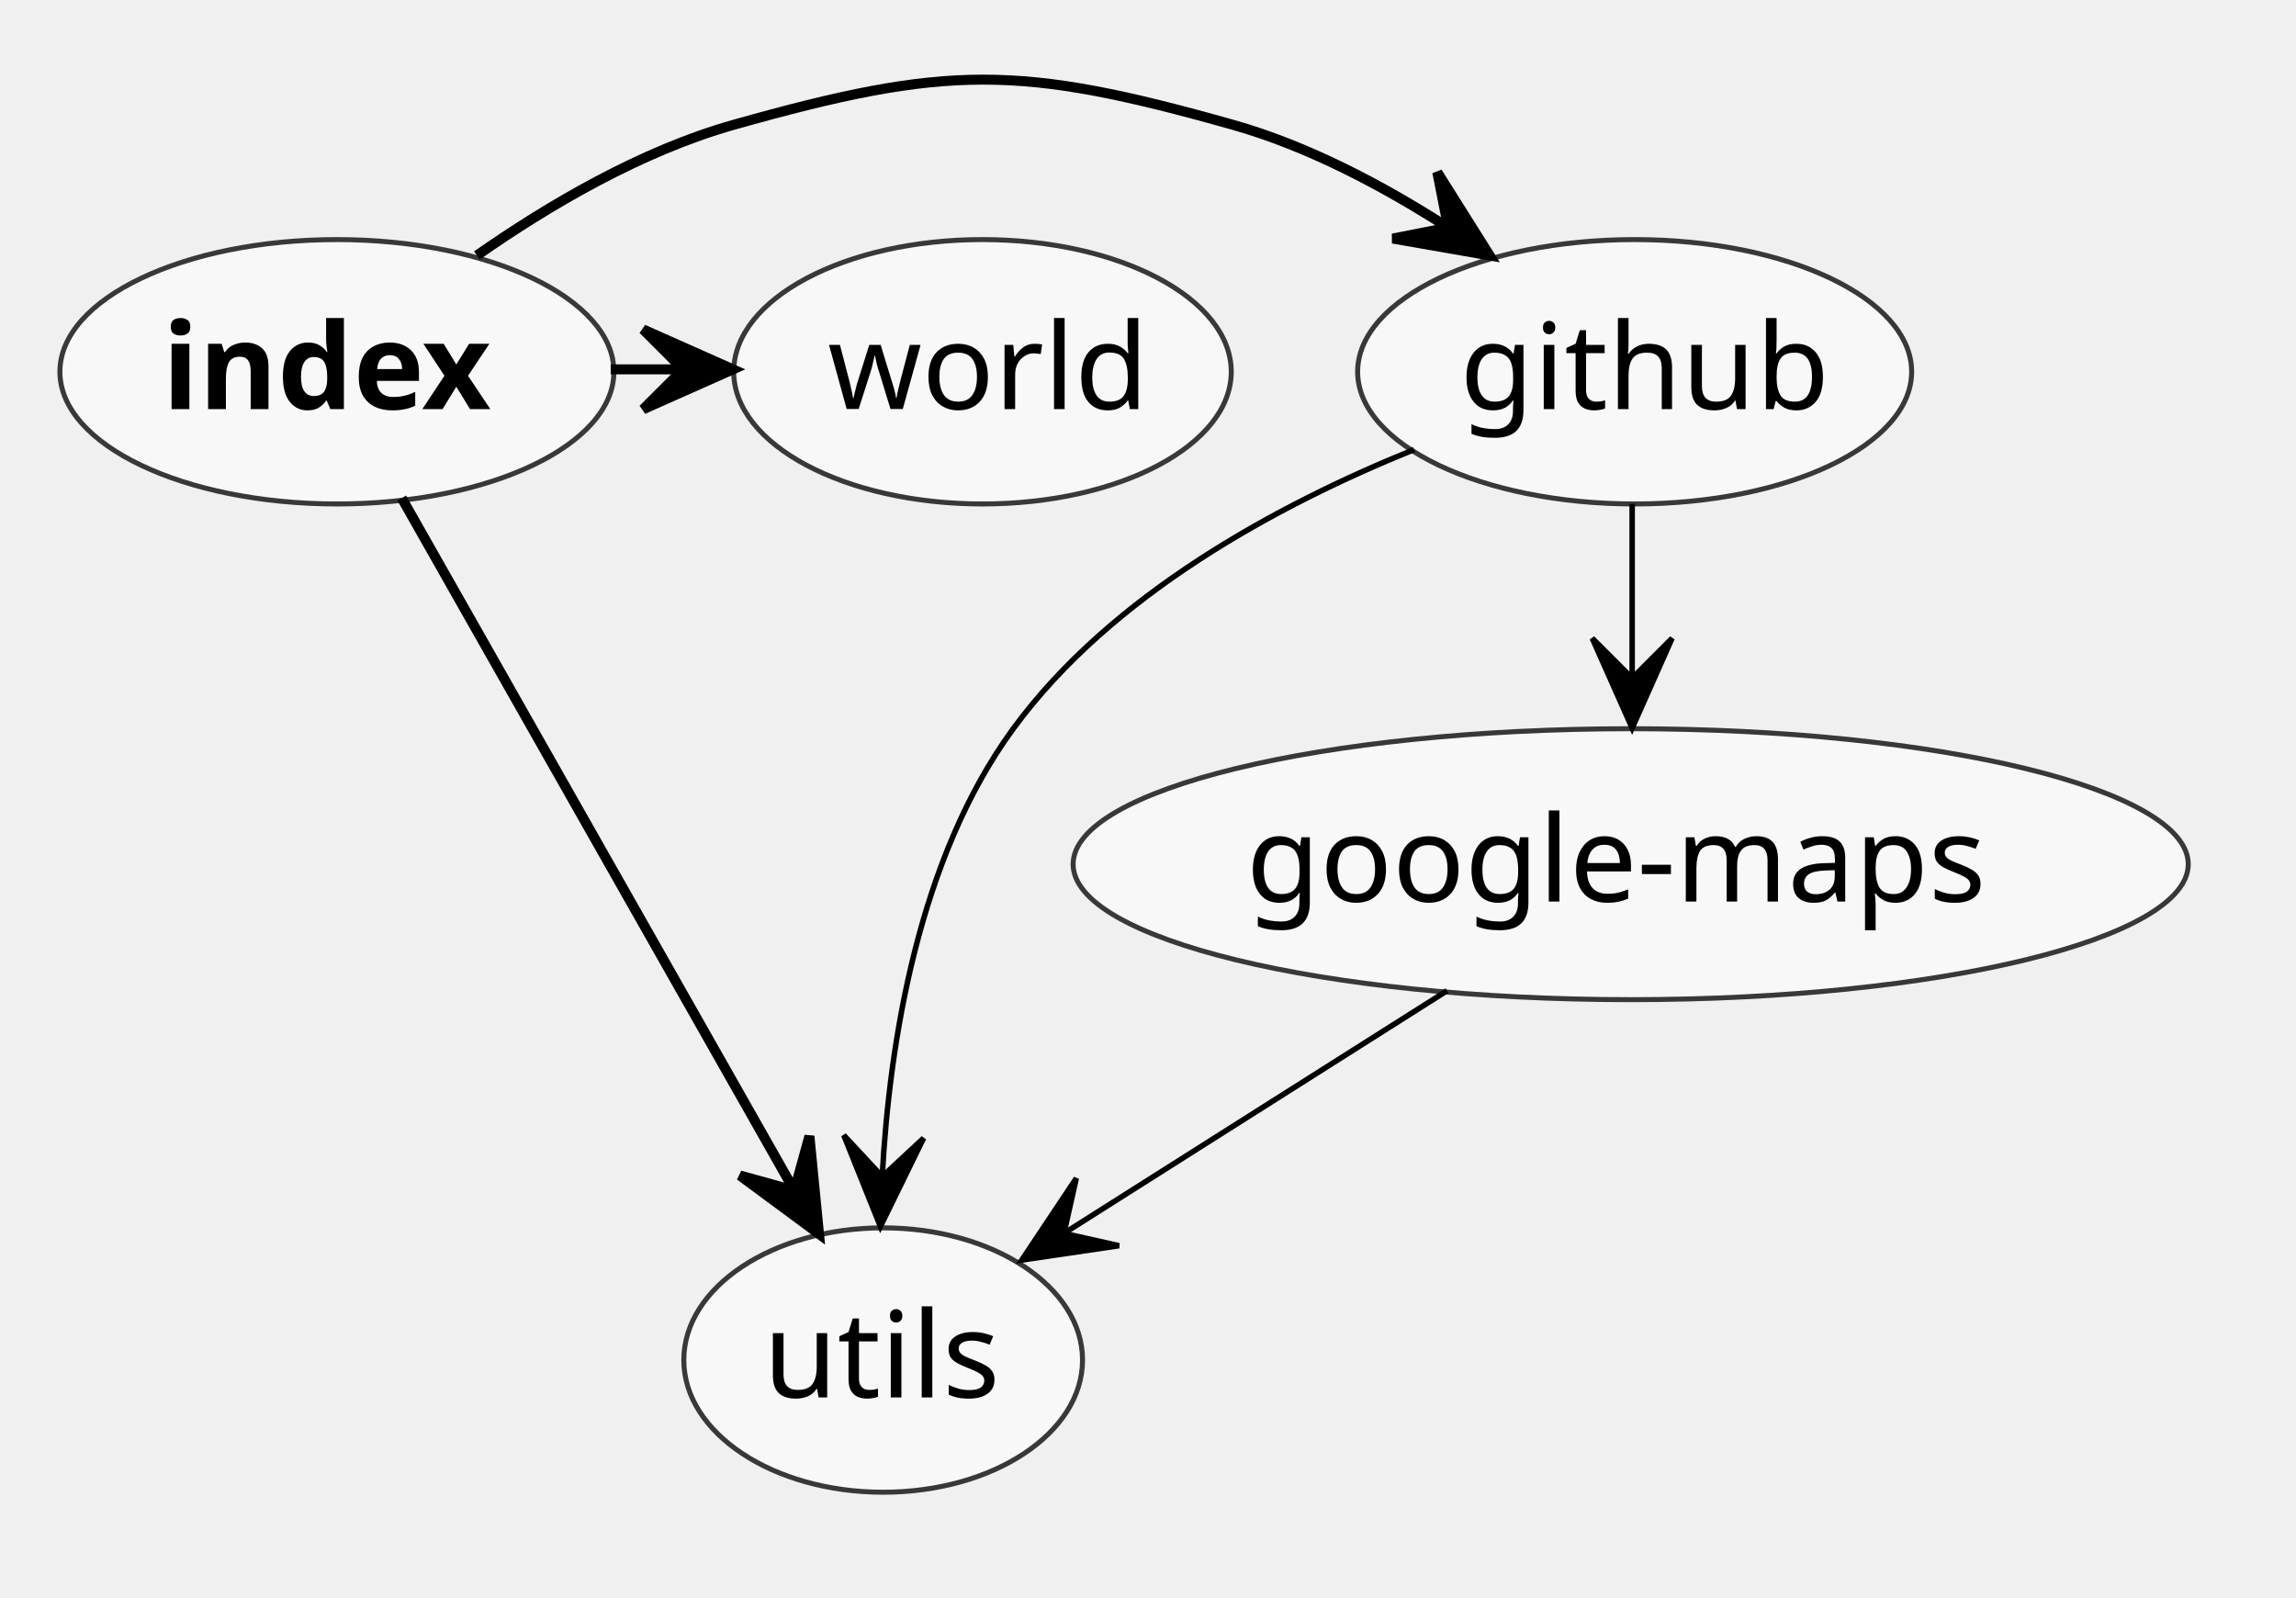
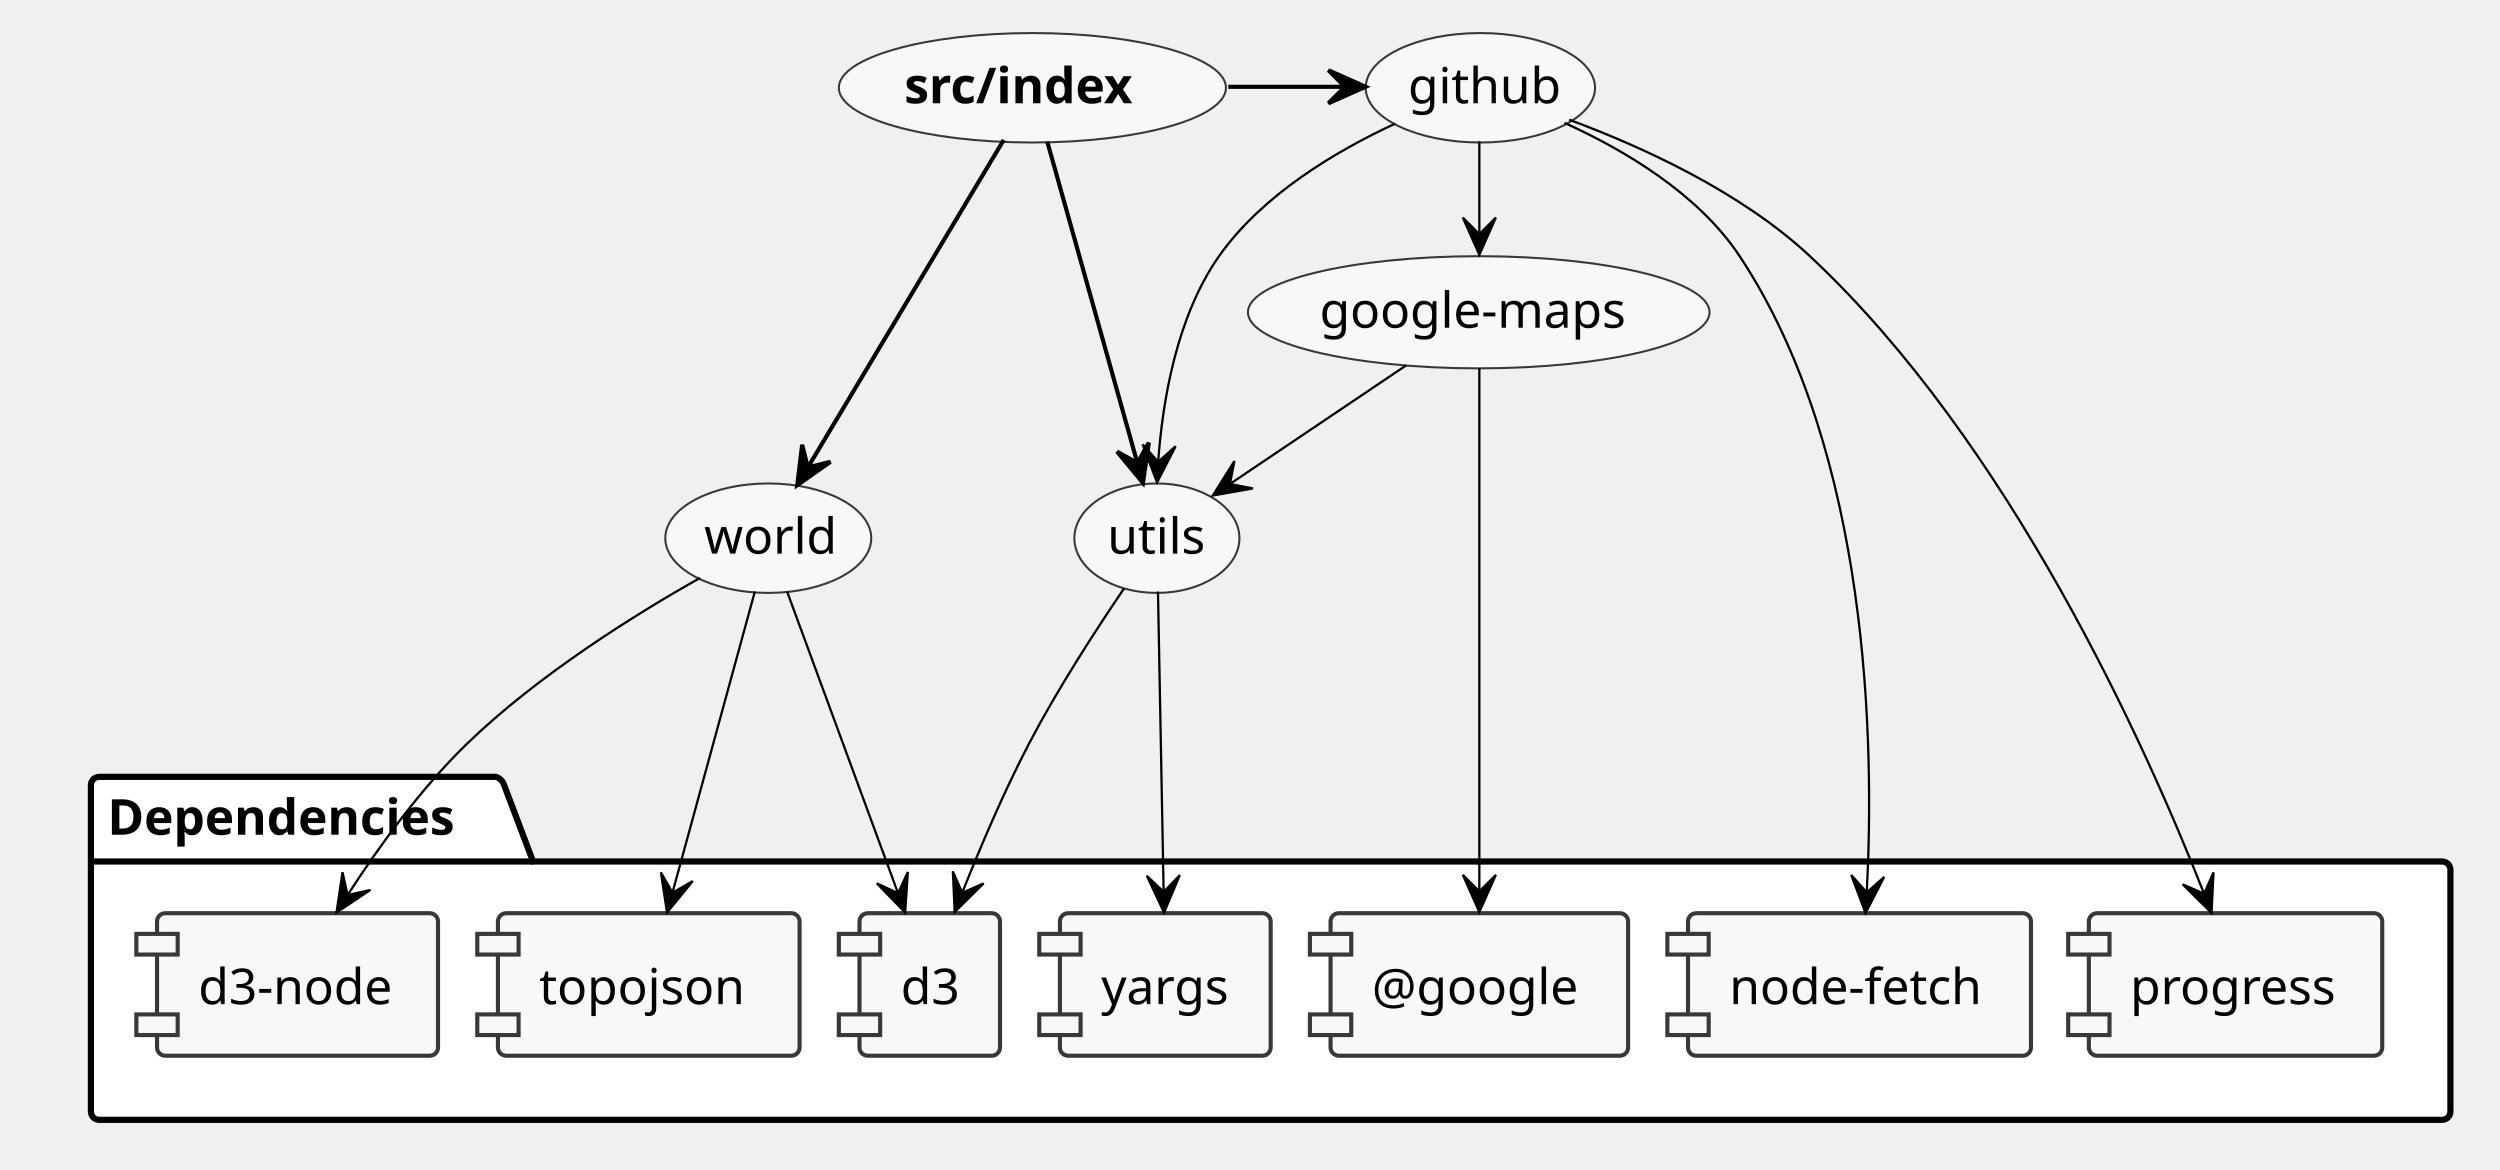
- <svg xmlns="http://www.w3.org/2000/svg" contentScriptType="application/ecmascript" contentStyleType="text/css" height="160px" preserveAspectRatio="none" style="width:230px;height:160px;" version="1.1" viewBox="0 0 230 160" width="230px" zoomAndPan="magnify">
+ <svg xmlns="http://www.w3.org/2000/svg" contentScriptType="application/ecmascript" contentStyleType="text/css" height="283px" preserveAspectRatio="none" style="width:605px;height:283px;" version="1.1" viewBox="0 0 605 283" width="605px" zoomAndPan="magnify">
  <defs />
  <g>
-     <ellipse cx="163.749" cy="37.242" fill="#F8F8F8" rx="27.749" ry="13.242" style="stroke: #383838; stroke-width: 0.5;" />
-     <text fill="#000000" font-family="Tahoma, sans-serif" font-size="12" lengthAdjust="spacingAndGlyphs" textLength="35" x="146.249" y="40.984">github</text>
-     <ellipse cx="163.353" cy="86.571" fill="#F8F8F8" rx="55.853" ry="13.571" style="stroke: #383838; stroke-width: 0.5;" />
-     <text fill="#000000" font-family="Tahoma, sans-serif" font-size="12" lengthAdjust="spacingAndGlyphs" textLength="77" x="124.853" y="90.313">google-maps</text>
-     <ellipse cx="33.749" cy="37.242" fill="#F8F8F8" rx="27.749" ry="13.242" style="stroke: #383838; stroke-width: 0.5;" />
-     <text fill="#000000" font-family="Tahoma, sans-serif" font-size="12" font-weight="bold" lengthAdjust="spacingAndGlyphs" textLength="35" x="16.249" y="40.984">index</text>
-     <ellipse cx="88.471" cy="136.242" fill="#F8F8F8" rx="19.971" ry="13.242" style="stroke: #383838; stroke-width: 0.5;" />
-     <text fill="#000000" font-family="Tahoma, sans-serif" font-size="12" lengthAdjust="spacingAndGlyphs" textLength="24" x="76.471" y="139.984">utils</text>
-     <ellipse cx="98.42" cy="37.242" fill="#F8F8F8" rx="24.92" ry="13.242" style="stroke: #383838; stroke-width: 0.5;" />
-     <text fill="#000000" font-family="Tahoma, sans-serif" font-size="12" lengthAdjust="spacingAndGlyphs" textLength="31" x="82.92" y="40.984">world</text>
-     <path d="M163.5,50.48 C163.5,55.783 163.5,62.063 163.5,67.829 " fill="none" id="github-google-maps" style="stroke: #000000; stroke-width: 0.55;" />
-     <polygon fill="#000000" points="163.5,72.938,167.5,63.938,163.5,67.938,159.5,63.938,163.5,72.938" style="stroke: #000000; stroke-width: 0.55;" />
-     <path d="M141.645,45.041 C128.058,50.537 111.355,59.534 101.5,73 C91.981,86.006 89.101,104.439 88.377,117.823 " fill="none" id="github-utils" style="stroke: #000000; stroke-width: 0.55;" />
-     <polygon fill="#000000" points="88.193,122.862,92.52,114.014,88.376,117.865,84.525,113.721,88.193,122.862" style="stroke: #000000; stroke-width: 0.55;" />
-     <path d="M144.961,99.242 C133.319,106.615 118.369,116.083 106.777,123.424 " fill="none" id="google-maps-utils" style="stroke: #000000; stroke-width: 0.55;" />
-     <polygon fill="#000000" points="102.355,126.225,112.098,124.789,106.579,123.55,107.818,118.031,102.355,126.225" style="stroke: #000000; stroke-width: 0.55;" />
-     <path d="M47.776,25.59 C55.03,20.516 64.251,15.107 73.5,12.5 C94.889,6.47 102.111,6.47 123.5,12.5 C131.015,14.618 138.511,18.587 144.949,22.722 " fill="none" id="&lt;b&gt;index&lt;/b&gt;-github" style="stroke: #000000; stroke-width: 1.0;" />
-     <polygon fill="#000000" points="149.224,25.59,143.979,17.254,145.072,22.804,139.522,23.897,149.224,25.59" style="stroke: #000000; stroke-width: 1.0;" />
-     <path d="M40.244,49.894 C50.081,67.243 68.39,99.533 79.408,118.965 " fill="none" id="&lt;b&gt;index&lt;/b&gt;-utils" style="stroke: #000000; stroke-width: 1.0;" />
-     <polygon fill="#000000" points="82.043,123.612,81.083,113.809,79.576,119.262,74.124,117.755,82.043,123.612" style="stroke: #000000; stroke-width: 1.0;" />
-     <path d="M61.176,37 C63.472,37 65.768,37 68.065,37 " fill="none" id="&lt;b&gt;index&lt;/b&gt;-world" style="stroke: #000000; stroke-width: 1.0;" />
-     <polygon fill="#000000" points="73.423,37,64.423,33,68.423,37,64.423,41,73.423,37" style="stroke: #000000; stroke-width: 1.0;" />
+     <path d="M24,188 L120,188 A3,3 0 0 1 122,190 L129,208.484 L591,208.484 A2,2 0 0 1 593,210.484 L593,269 A2,2 0 0 1 591,271 L24,271 A2,2 0 0 1 22,269 L22,190 A2,2 0 0 1 24,188 " fill="#FFFFFF" style="stroke: #000000; stroke-width: 1.5;" />
+     <line style="stroke: #000000; stroke-width: 1.5;" x1="22" x2="129" y1="208.484" y2="208.484" />
+     <text fill="#000000" font-family="Tahoma, sans-serif" font-size="12" font-weight="bold" lengthAdjust="spacingAndGlyphs" textLength="94" x="26" y="202.006">Dependencies</text>
+     <rect fill="#F8F8F8" height="34.484" rx="2" ry="2" style="stroke: #383838; stroke-width: 1.0;" width="72" x="322" y="221" />
+     <rect fill="#F8F8F8" height="5" style="stroke: #383838; stroke-width: 1.0;" width="10" x="317" y="226" />
+     <rect fill="#F8F8F8" height="5" style="stroke: #383838; stroke-width: 1.0;" width="10" x="317" y="245.484" />
+     <text fill="#000000" font-family="Tahoma, sans-serif" font-size="12" lengthAdjust="spacingAndGlyphs" textLength="52" x="332" y="243.006">@google</text>
+     <rect fill="#F8F8F8" height="34.484" rx="2" ry="2" style="stroke: #383838; stroke-width: 1.0;" width="34" x="208" y="221" />
+     <rect fill="#F8F8F8" height="5" style="stroke: #383838; stroke-width: 1.0;" width="10" x="203" y="226" />
+     <rect fill="#F8F8F8" height="5" style="stroke: #383838; stroke-width: 1.0;" width="10" x="203" y="245.484" />
+     <text fill="#000000" font-family="Tahoma, sans-serif" font-size="12" lengthAdjust="spacingAndGlyphs" textLength="14" x="218" y="243.006">d3</text>
+     <rect fill="#F8F8F8" height="34.484" rx="2" ry="2" style="stroke: #383838; stroke-width: 1.0;" width="68" x="38" y="221" />
+     <rect fill="#F8F8F8" height="5" style="stroke: #383838; stroke-width: 1.0;" width="10" x="33" y="226" />
+     <rect fill="#F8F8F8" height="5" style="stroke: #383838; stroke-width: 1.0;" width="10" x="33" y="245.484" />
+     <text fill="#000000" font-family="Tahoma, sans-serif" font-size="12" lengthAdjust="spacingAndGlyphs" textLength="48" x="48" y="243.006">d3-node</text>
+     <rect fill="#F8F8F8" height="34.484" rx="2" ry="2" style="stroke: #383838; stroke-width: 1.0;" width="83" x="408.5" y="221" />
+     <rect fill="#F8F8F8" height="5" style="stroke: #383838; stroke-width: 1.0;" width="10" x="403.5" y="226" />
+     <rect fill="#F8F8F8" height="5" style="stroke: #383838; stroke-width: 1.0;" width="10" x="403.5" y="245.484" />
+     <text fill="#000000" font-family="Tahoma, sans-serif" font-size="12" lengthAdjust="spacingAndGlyphs" textLength="63" x="418.5" y="243.006">node-fetch</text>
+     <rect fill="#F8F8F8" height="34.484" rx="2" ry="2" style="stroke: #383838; stroke-width: 1.0;" width="71" x="505.5" y="221" />
+     <rect fill="#F8F8F8" height="5" style="stroke: #383838; stroke-width: 1.0;" width="10" x="500.5" y="226" />
+     <rect fill="#F8F8F8" height="5" style="stroke: #383838; stroke-width: 1.0;" width="10" x="500.5" y="245.484" />
+     <text fill="#000000" font-family="Tahoma, sans-serif" font-size="12" lengthAdjust="spacingAndGlyphs" textLength="51" x="515.5" y="243.006">progress</text>
+     <rect fill="#F8F8F8" height="34.484" rx="2" ry="2" style="stroke: #383838; stroke-width: 1.0;" width="73" x="120.5" y="221" />
+     <rect fill="#F8F8F8" height="5" style="stroke: #383838; stroke-width: 1.0;" width="10" x="115.5" y="226" />
+     <rect fill="#F8F8F8" height="5" style="stroke: #383838; stroke-width: 1.0;" width="10" x="115.5" y="245.484" />
+     <text fill="#000000" font-family="Tahoma, sans-serif" font-size="12" lengthAdjust="spacingAndGlyphs" textLength="53" x="130.5" y="243.006">topojson</text>
+     <rect fill="#F8F8F8" height="34.484" rx="2" ry="2" style="stroke: #383838; stroke-width: 1.0;" width="51" x="256.5" y="221" />
+     <rect fill="#F8F8F8" height="5" style="stroke: #383838; stroke-width: 1.0;" width="10" x="251.5" y="226" />
+     <rect fill="#F8F8F8" height="5" style="stroke: #383838; stroke-width: 1.0;" width="10" x="251.5" y="245.484" />
+     <text fill="#000000" font-family="Tahoma, sans-serif" font-size="12" lengthAdjust="spacingAndGlyphs" textLength="31" x="266.5" y="243.006">yargs</text>
+     <ellipse cx="358.249" cy="21.242" fill="#F8F8F8" rx="27.749" ry="13.242" style="stroke: #383838; stroke-width: 0.5;" />
+     <text fill="#000000" font-family="Tahoma, sans-serif" font-size="12" lengthAdjust="spacingAndGlyphs" textLength="35" x="340.749" y="24.984">github</text>
+     <ellipse cx="357.853" cy="75.571" fill="#F8F8F8" rx="55.853" ry="13.571" style="stroke: #383838; stroke-width: 0.5;" />
+     <text fill="#000000" font-family="Tahoma, sans-serif" font-size="12" lengthAdjust="spacingAndGlyphs" textLength="77" x="319.353" y="79.313">google-maps</text>
+     <ellipse cx="249.841" cy="21.242" fill="#F8F8F8" rx="46.841" ry="13.242" style="stroke: #383838; stroke-width: 0.5;" />
+     <text fill="#000000" font-family="Tahoma, sans-serif" font-size="12" font-weight="bold" lengthAdjust="spacingAndGlyphs" textLength="62" x="218.841" y="24.984">src/index</text>
+     <ellipse cx="279.971" cy="130.242" fill="#F8F8F8" rx="19.971" ry="13.242" style="stroke: #383838; stroke-width: 0.5;" />
+     <text fill="#000000" font-family="Tahoma, sans-serif" font-size="12" lengthAdjust="spacingAndGlyphs" textLength="24" x="267.971" y="133.984">utils</text>
+     <ellipse cx="185.92" cy="130.242" fill="#F8F8F8" rx="24.92" ry="13.242" style="stroke: #383838; stroke-width: 0.5;" />
+     <text fill="#000000" font-family="Tahoma, sans-serif" font-size="12" lengthAdjust="spacingAndGlyphs" textLength="31" x="170.42" y="133.984">world</text>
+     <path d="M358,34.177 C358,40.742 358,48.975 358,56.288 " fill="none" id="github-google-maps" style="stroke: #000000; stroke-width: 0.55;" />
+     <polygon fill="#000000" points="358,61.657,362,52.657,358,56.657,354,52.657,358,61.657" style="stroke: #000000; stroke-width: 0.55;" />
+     <path d="M378.614,29.741 C392.83,36.179 410.918,46.767 421,62 C452.622,109.779 453.598,180.539 451.771,215.643 " fill="none" id="github-node-fetch" style="stroke: #000000; stroke-width: 0.55;" />
+     <polygon fill="#000000" points="451.458,220.962,455.98,212.213,451.752,215.971,447.994,211.742,451.458,220.962" style="stroke: #000000; stroke-width: 0.55;" />
+     <path d="M379.733,28.975 C397.09,35.396 421.204,46.314 438,62 C486.378,107.18 519.2,180.228 533.259,215.959 " fill="none" id="github-progress" style="stroke: #000000; stroke-width: 0.55;" />
+     <polygon fill="#000000" points="535.197,220.952,535.67,211.115,533.388,216.291,528.212,214.009,535.197,220.952" style="stroke: #000000; stroke-width: 0.55;" />
+     <path d="M337.642,29.916 C323.55,36.438 305.505,47.055 295,62 C284.683,76.678 281.312,97.257 280.286,111.724 " fill="none" id="github-utils" style="stroke: #000000; stroke-width: 0.55;" />
+     <polygon fill="#000000" points="280.006,116.755,284.501,107.992,280.284,111.763,276.514,107.546,280.006,116.755" style="stroke: #000000; stroke-width: 0.55;" />
+     <path d="M358,89.094 C358,116.451 358,181.571 358,215.543 " fill="none" id="google-maps-@google" style="stroke: #000000; stroke-width: 0.55;" />
+     <polygon fill="#000000" points="358,220.718,362,211.718,358,215.718,354,211.718,358,220.718" style="stroke: #000000; stroke-width: 0.55;" />
+     <path d="M340.301,88.413 C327.651,96.927 310.688,108.345 297.976,116.901 " fill="none" id="google-maps-utils" style="stroke: #000000; stroke-width: 0.55;" />
+     <polygon fill="#000000" points="293.5,119.913,303.2,118.206,297.648,117.121,298.733,111.569,293.5,119.913" style="stroke: #000000; stroke-width: 0.55;" />
+     <path d="M297.25,21 C306.594,21 315.938,21 325.282,21 " fill="none" id="&lt;b&gt;src/index&lt;/b&gt;-github" style="stroke: #000000; stroke-width: 1.0;" />
+     <polygon fill="#000000" points="330.473,21,321.473,17,325.473,21,321.473,25,330.473,21" style="stroke: #000000; stroke-width: 1.0;" />
+     <path d="M253.441,34.274 C258.799,53.382 269.148,90.293 275.224,111.967 " fill="none" id="&lt;b&gt;src/index&lt;/b&gt;-utils" style="stroke: #000000; stroke-width: 1.0;" />
+     <polygon fill="#000000" points="276.599,116.869,278.02,107.123,275.249,112.055,270.318,109.283,276.599,116.869" style="stroke: #000000; stroke-width: 1.0;" />
+     <path d="M242.906,33.86 C231.36,53.163 208.493,91.394 195.537,113.055 " fill="none" id="&lt;b&gt;src/index&lt;/b&gt;-world" style="stroke: #000000; stroke-width: 1.0;" />
+     <polygon fill="#000000" points="192.931,117.412,200.985,111.743,195.498,113.121,194.12,107.635,192.931,117.412" style="stroke: #000000; stroke-width: 1.0;" />
+     <path d="M272.052,142.362 C265.432,152.093 255.99,166.616 249,180 C242.965,191.555 237.257,204.97 232.922,215.882 " fill="none" id="utils-d3" style="stroke: #000000; stroke-width: 0.55;" />
+     <polygon fill="#000000" points="231.031,220.703,238.04,213.785,232.856,216.049,230.593,210.864,231.031,220.703" style="stroke: #000000; stroke-width: 0.55;" />
+     <path d="M280.229,143.16 C280.564,160.881 281.19,194.059 281.601,215.839 " fill="none" id="utils-yargs" style="stroke: #000000; stroke-width: 0.55;" />
+     <polygon fill="#000000" points="281.695,220.843,285.524,211.769,281.601,215.844,277.526,211.92,281.695,220.843" style="stroke: #000000; stroke-width: 0.55;" />
+     <path d="M190.474,143.16 C197.021,160.956 209.304,194.339 217.315,216.114 " fill="none" id="world-d3" style="stroke: #000000; stroke-width: 0.55;" />
+     <polygon fill="#000000" points="219.056,220.843,219.702,211.016,217.329,216.151,212.194,213.778,219.056,220.843" style="stroke: #000000; stroke-width: 0.55;" />
+     <path d="M169.417,139.838 C153.773,148.678 130.218,163.331 113,180 C101.866,190.779 91.68,204.908 84.245,216.403 " fill="none" id="world-d3-node" style="stroke: #000000; stroke-width: 0.55;" />
+     <polygon fill="#000000" points="81.434,220.827,89.637,215.375,84.116,216.607,82.885,211.085,81.434,220.827" style="stroke: #000000; stroke-width: 0.55;" />
+     <path d="M182.673,143.16 C177.825,160.881 168.748,194.059 162.789,215.839 " fill="none" id="world-topojson" style="stroke: #000000; stroke-width: 0.55;" />
+     <polygon fill="#000000" points="161.42,220.843,167.653,213.218,162.739,216.02,159.937,211.107,161.42,220.843" style="stroke: #000000; stroke-width: 0.55;" />
  </g>
</svg>
